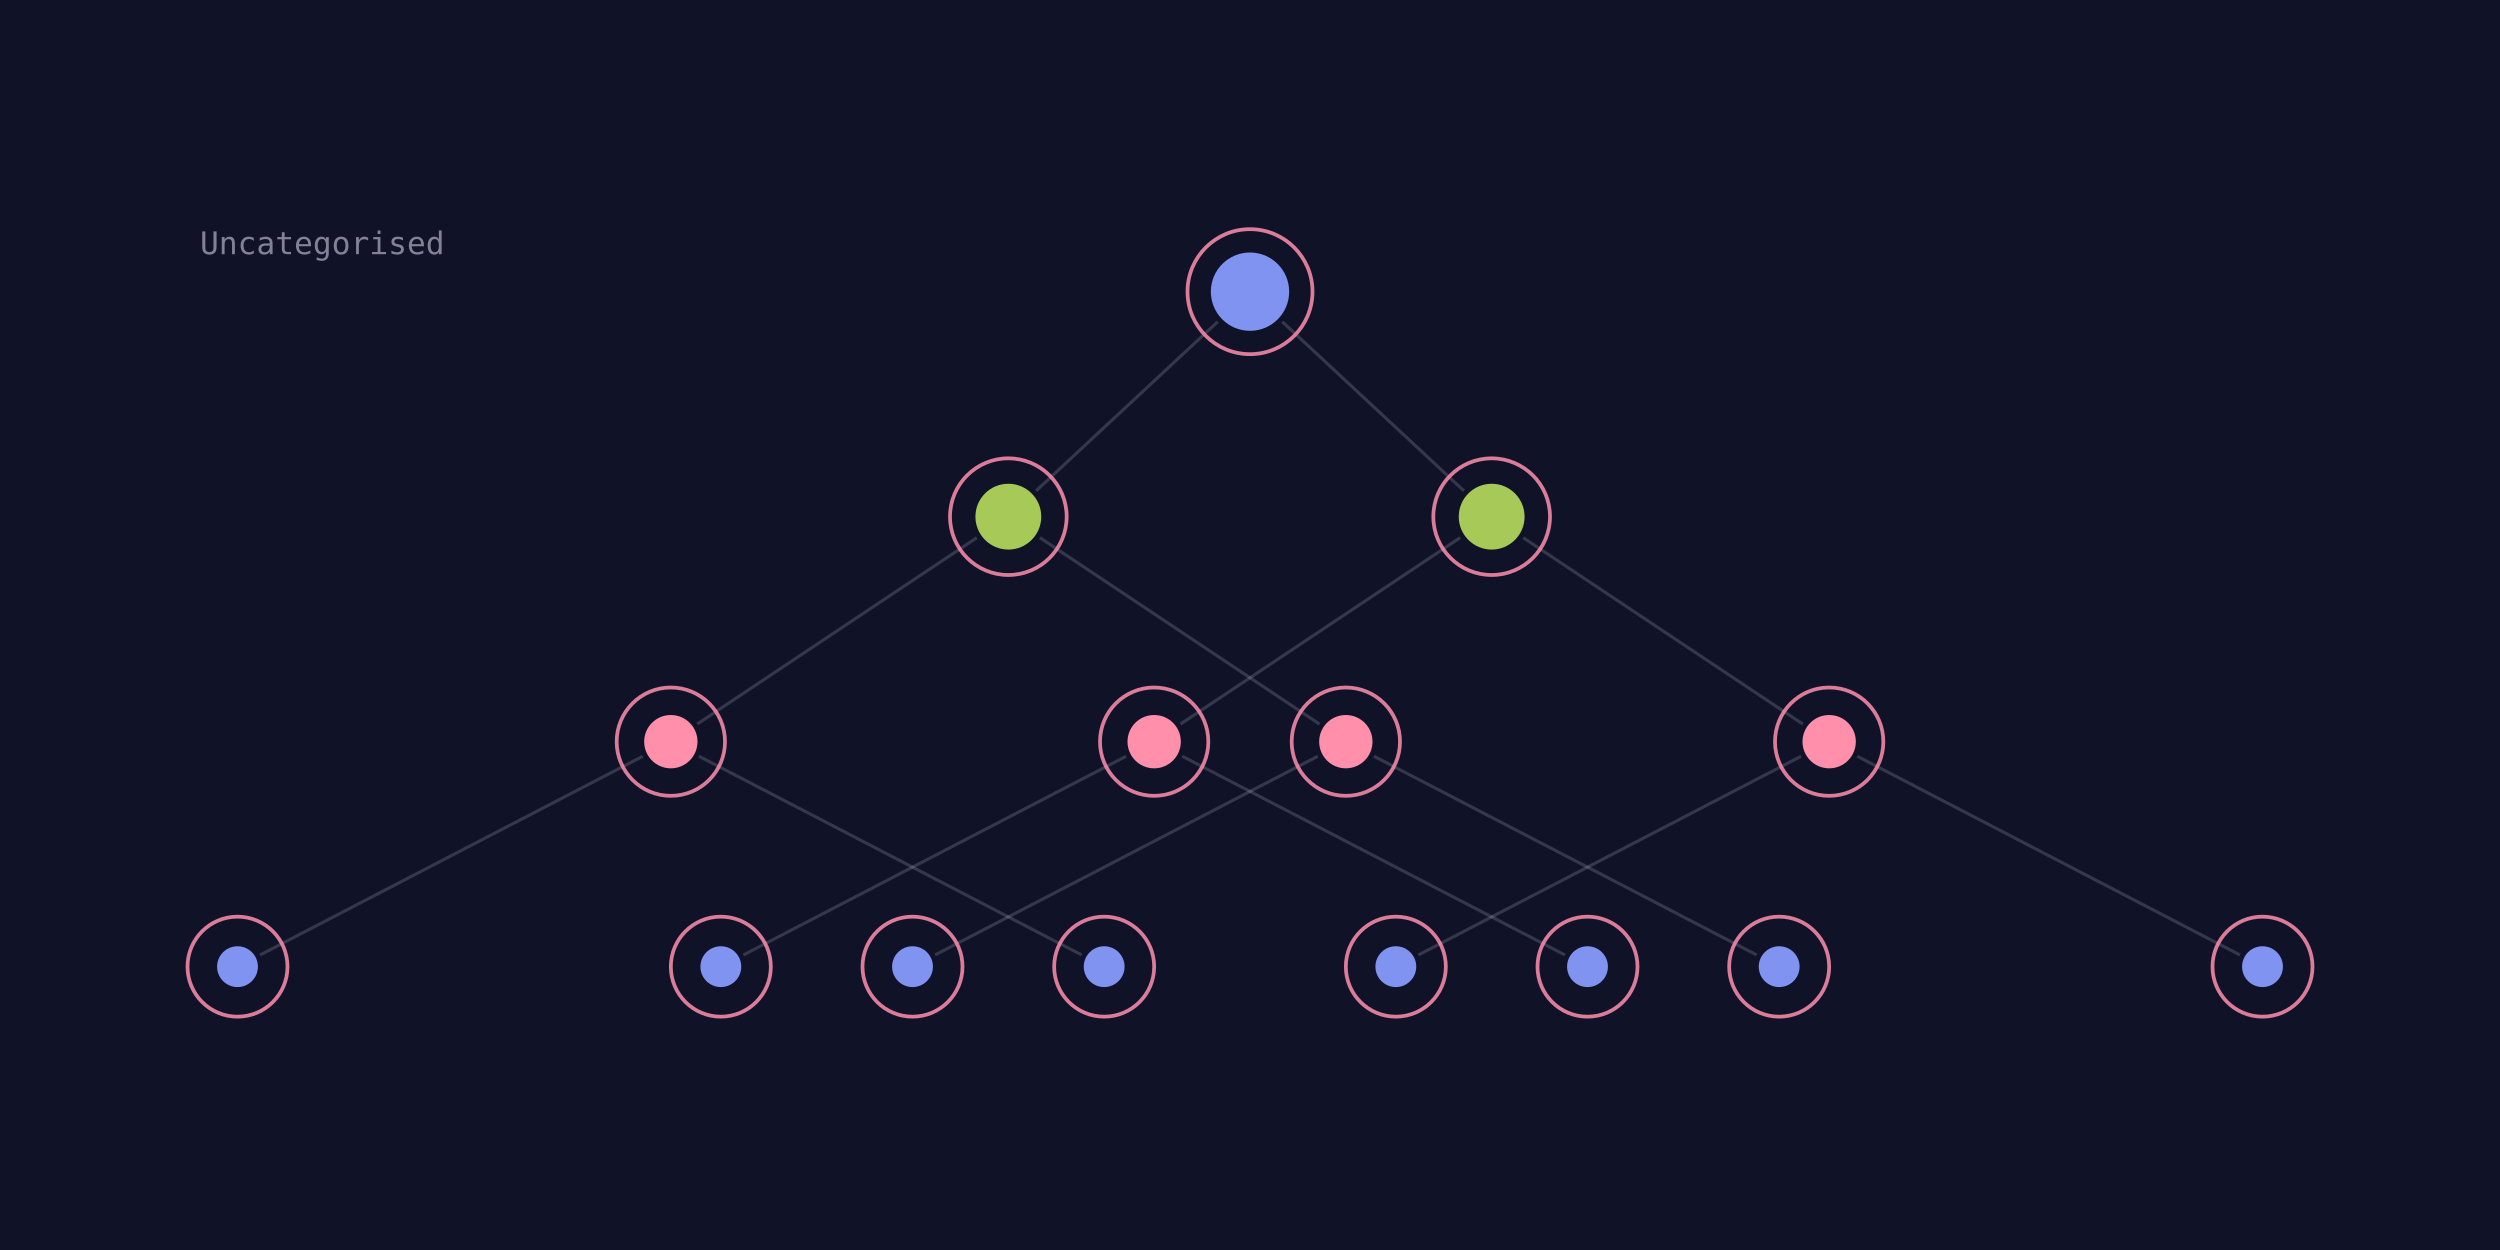
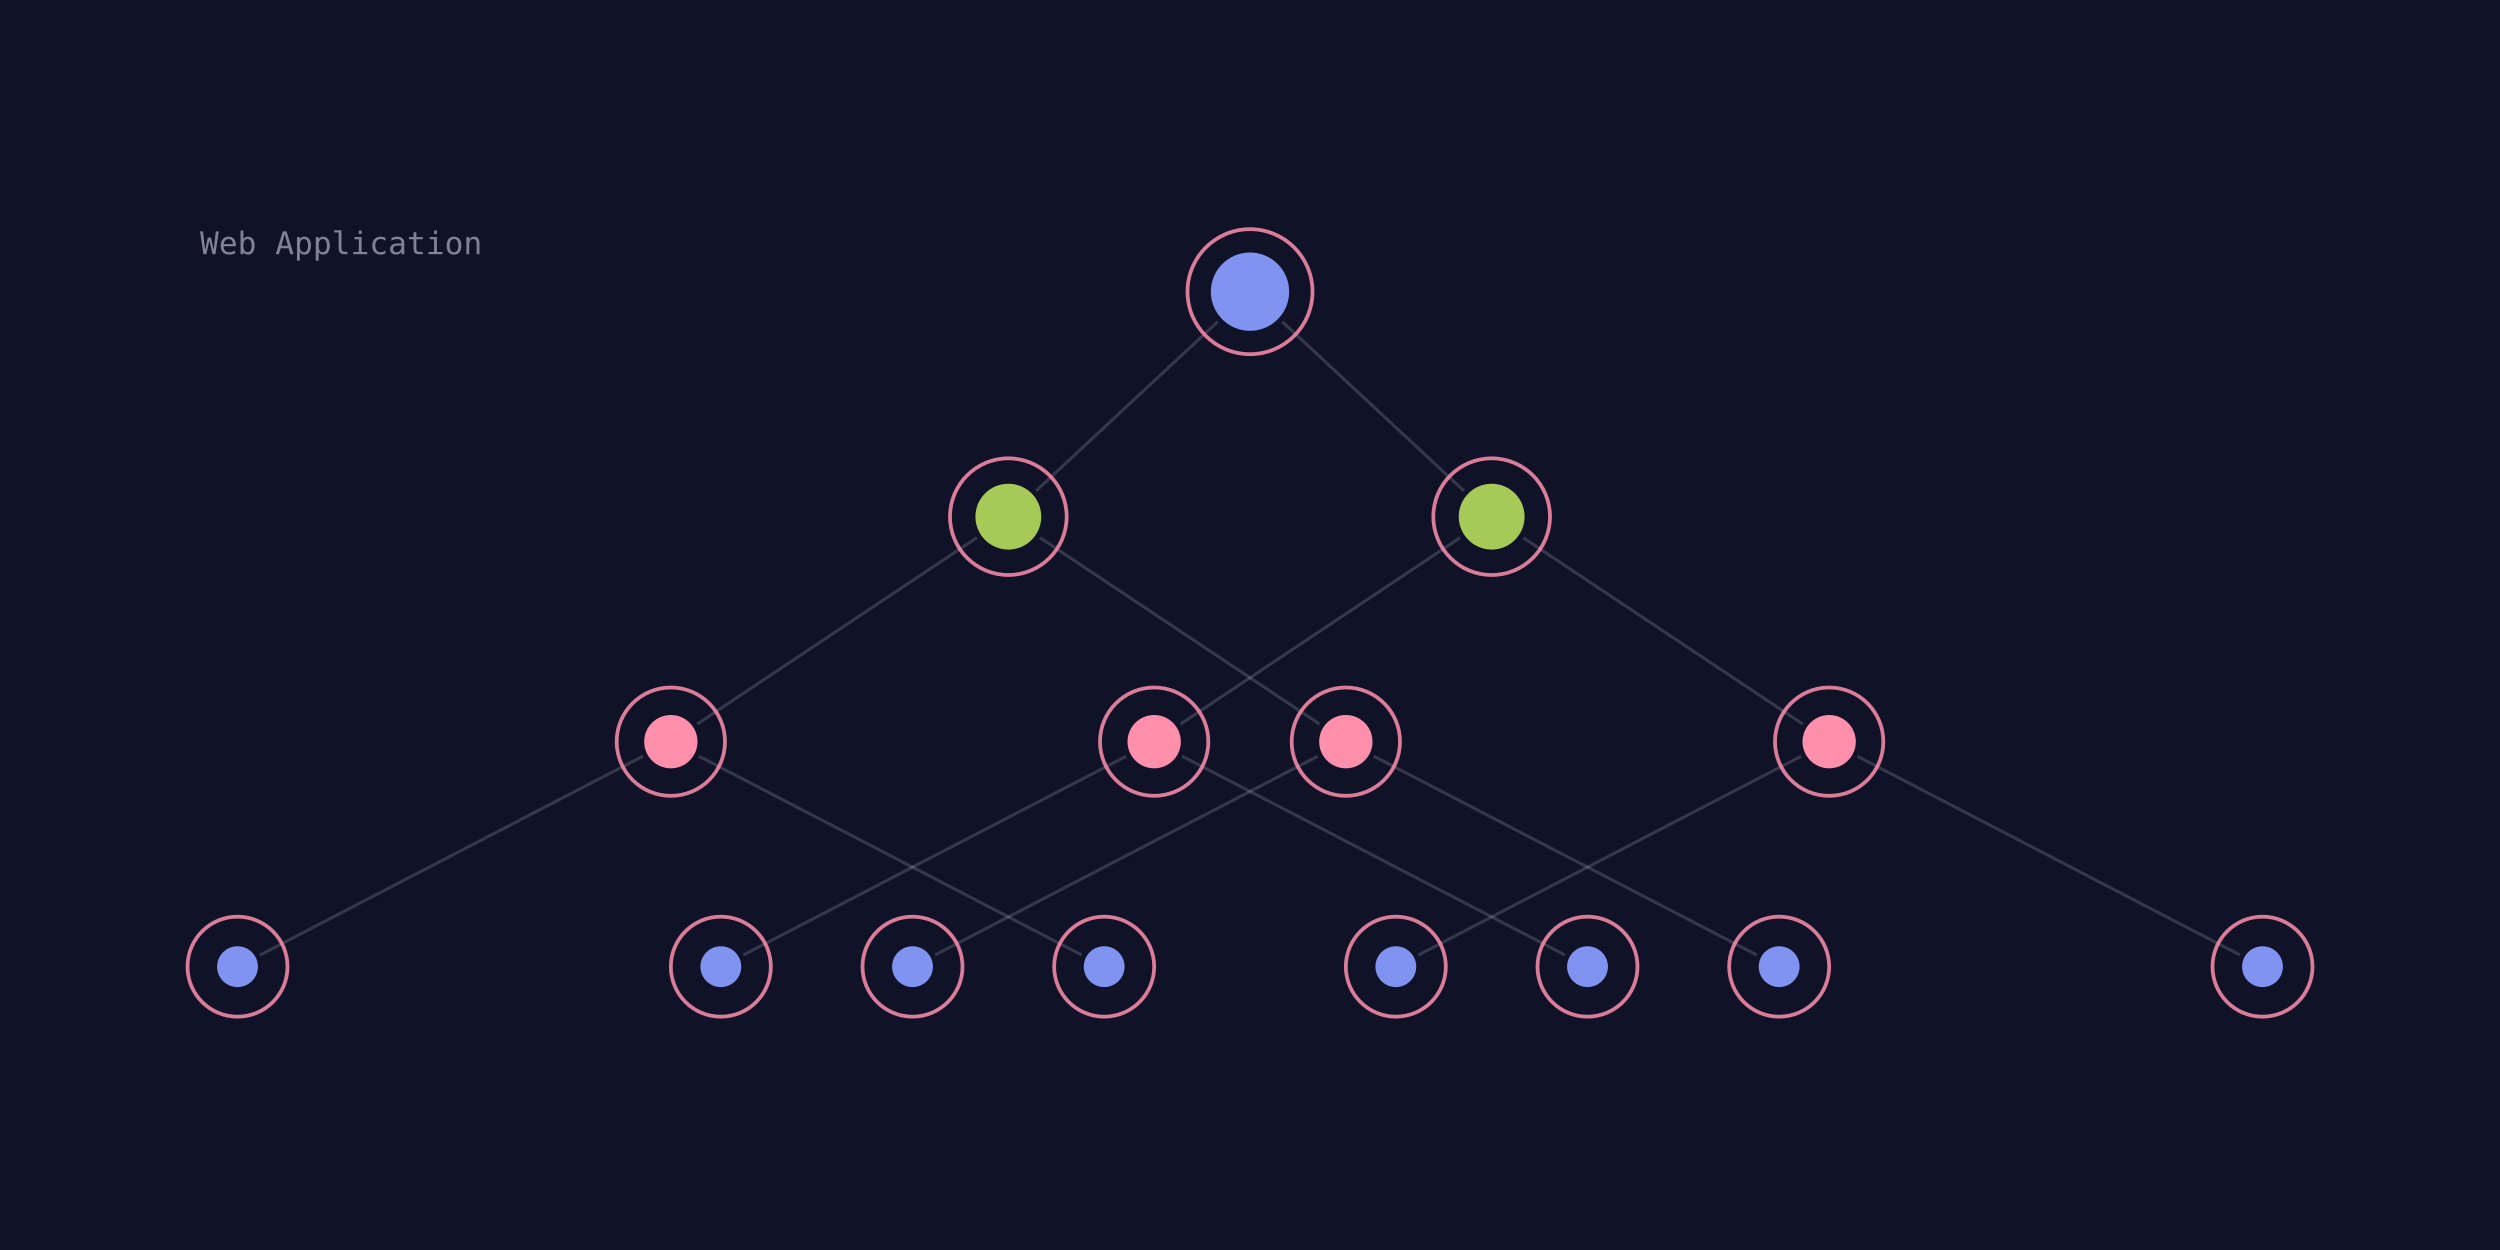
<svg xmlns="http://www.w3.org/2000/svg" viewBox="0 0 1200 600" width="1200" height="600" role="img" aria-label="luvconvos domain model">
  <rect width="1200" height="600" fill="#101228" />
  <defs>
    <linearGradient id="gd" x1="0" y1="0" x2="1" y2="1">
      <stop offset="0%" stop-color="#8093f1" />
      <stop offset="100%" stop-color="#a7c957" />
    </linearGradient>
  </defs>
  <line x1="600.00" y1="140.00" x2="716.00" y2="248.00" stroke="rgba(242,242,255,0.300)" stroke-width="1.50" opacity="0.55" />
  <line x1="600.00" y1="140.00" x2="484.00" y2="248.00" stroke="rgba(242,242,255,0.300)" stroke-width="1.50" opacity="0.55" />
  <line x1="716.00" y1="248.00" x2="878.00" y2="356.00" stroke="rgba(242,242,255,0.300)" stroke-width="1.50" opacity="0.55" />
  <line x1="716.00" y1="248.00" x2="554.00" y2="356.00" stroke="rgba(242,242,255,0.300)" stroke-width="1.50" opacity="0.55" />
  <line x1="484.00" y1="248.00" x2="646.00" y2="356.00" stroke="rgba(242,242,255,0.300)" stroke-width="1.50" opacity="0.55" />
  <line x1="484.00" y1="248.00" x2="322.00" y2="356.00" stroke="rgba(242,242,255,0.300)" stroke-width="1.50" opacity="0.55" />
  <line x1="878.00" y1="356.00" x2="1086.00" y2="464.00" stroke="rgba(242,242,255,0.300)" stroke-width="1.50" opacity="0.55" />
  <line x1="878.00" y1="356.00" x2="670.00" y2="464.00" stroke="rgba(242,242,255,0.300)" stroke-width="1.50" opacity="0.55" />
  <line x1="554.00" y1="356.00" x2="762.00" y2="464.00" stroke="rgba(242,242,255,0.300)" stroke-width="1.50" opacity="0.55" />
  <line x1="554.00" y1="356.00" x2="346.00" y2="464.00" stroke="rgba(242,242,255,0.300)" stroke-width="1.50" opacity="0.55" />
  <line x1="646.00" y1="356.00" x2="854.00" y2="464.00" stroke="rgba(242,242,255,0.300)" stroke-width="1.50" opacity="0.55" />
  <line x1="646.00" y1="356.00" x2="438.00" y2="464.00" stroke="rgba(242,242,255,0.300)" stroke-width="1.50" opacity="0.55" />
  <line x1="322.00" y1="356.00" x2="530.00" y2="464.00" stroke="rgba(242,242,255,0.300)" stroke-width="1.50" opacity="0.55" />
  <line x1="322.00" y1="356.00" x2="114.00" y2="464.00" stroke="rgba(242,242,255,0.300)" stroke-width="1.50" opacity="0.55" />
  <circle cx="600.00" cy="140.00" r="20.00" fill="#8093f1" opacity="1.00" stroke="#101228" stroke-width="2.40" />
  <g>
    <circle cx="600.00" cy="140.00" r="30.00" fill="none" stroke="#ff8fab" stroke-width="1.80" opacity="0.85" />
    <animate attributeName="opacity" values="0.25;1.0;0.25" dur="10.312s" begin="0.0s" repeatCount="indefinite" />
  </g>
  <circle cx="716.00" cy="248.00" r="17.00" fill="#a7c957" opacity="1.00" stroke="#101228" stroke-width="2.40" />
  <g>
    <circle cx="716.00" cy="248.00" r="28.00" fill="none" stroke="#ff8fab" stroke-width="1.80" opacity="0.85" />
    <animate attributeName="opacity" values="0.25;1.0;0.25" dur="10.312s" begin="0.5s" repeatCount="indefinite" />
  </g>
  <circle cx="484.00" cy="248.00" r="17.00" fill="#a7c957" opacity="1.00" stroke="#101228" stroke-width="2.40" />
  <g>
    <circle cx="484.00" cy="248.00" r="28.00" fill="none" stroke="#ff8fab" stroke-width="1.80" opacity="0.85" />
    <animate attributeName="opacity" values="0.25;1.0;0.25" dur="10.312s" begin="0.62s" repeatCount="indefinite" />
  </g>
  <circle cx="878.00" cy="356.00" r="14.00" fill="#ff8fab" opacity="1.00" stroke="#101228" stroke-width="2.40" />
  <g>
    <circle cx="878.00" cy="356.00" r="26.00" fill="none" stroke="#ff8fab" stroke-width="1.80" opacity="0.85" />
    <animate attributeName="opacity" values="0.25;1.0;0.25" dur="10.312s" begin="1.0s" repeatCount="indefinite" />
  </g>
  <circle cx="554.00" cy="356.00" r="14.00" fill="#ff8fab" opacity="1.00" stroke="#101228" stroke-width="2.40" />
  <g>
    <circle cx="554.00" cy="356.00" r="26.00" fill="none" stroke="#ff8fab" stroke-width="1.80" opacity="0.85" />
    <animate attributeName="opacity" values="0.25;1.0;0.25" dur="10.312s" begin="1.12s" repeatCount="indefinite" />
  </g>
  <circle cx="646.00" cy="356.00" r="14.00" fill="#ff8fab" opacity="1.00" stroke="#101228" stroke-width="2.40" />
  <g>
    <circle cx="646.00" cy="356.00" r="26.00" fill="none" stroke="#ff8fab" stroke-width="1.80" opacity="0.85" />
    <animate attributeName="opacity" values="0.25;1.0;0.25" dur="10.312s" begin="1.24s" repeatCount="indefinite" />
  </g>
  <circle cx="322.00" cy="356.00" r="14.00" fill="#ff8fab" opacity="1.00" stroke="#101228" stroke-width="2.40" />
  <g>
    <circle cx="322.00" cy="356.00" r="26.00" fill="none" stroke="#ff8fab" stroke-width="1.80" opacity="0.85" />
    <animate attributeName="opacity" values="0.25;1.0;0.25" dur="10.312s" begin="1.36s" repeatCount="indefinite" />
  </g>
  <circle cx="1086.00" cy="464.00" r="11.00" fill="#8093f1" opacity="1.00" stroke="#101228" stroke-width="2.40" />
  <g>
    <circle cx="1086.00" cy="464.00" r="24.00" fill="none" stroke="#ff8fab" stroke-width="1.80" opacity="0.85" />
    <animate attributeName="opacity" values="0.25;1.0;0.25" dur="10.312s" begin="1.5s" repeatCount="indefinite" />
  </g>
  <circle cx="670.00" cy="464.00" r="11.00" fill="#8093f1" opacity="1.00" stroke="#101228" stroke-width="2.40" />
  <g>
    <circle cx="670.00" cy="464.00" r="24.00" fill="none" stroke="#ff8fab" stroke-width="1.80" opacity="0.85" />
    <animate attributeName="opacity" values="0.25;1.0;0.25" dur="10.312s" begin="1.62s" repeatCount="indefinite" />
  </g>
  <circle cx="762.00" cy="464.00" r="11.00" fill="#8093f1" opacity="1.00" stroke="#101228" stroke-width="2.40" />
  <g>
    <circle cx="762.00" cy="464.00" r="24.00" fill="none" stroke="#ff8fab" stroke-width="1.80" opacity="0.85" />
    <animate attributeName="opacity" values="0.25;1.0;0.25" dur="10.312s" begin="1.74s" repeatCount="indefinite" />
  </g>
  <circle cx="346.00" cy="464.00" r="11.00" fill="#8093f1" opacity="1.00" stroke="#101228" stroke-width="2.40" />
  <g>
    <circle cx="346.00" cy="464.00" r="24.00" fill="none" stroke="#ff8fab" stroke-width="1.80" opacity="0.85" />
    <animate attributeName="opacity" values="0.25;1.0;0.25" dur="10.312s" begin="1.86s" repeatCount="indefinite" />
  </g>
  <circle cx="854.00" cy="464.00" r="11.00" fill="#8093f1" opacity="1.00" stroke="#101228" stroke-width="2.40" />
  <g>
    <circle cx="854.00" cy="464.00" r="24.00" fill="none" stroke="#ff8fab" stroke-width="1.80" opacity="0.85" />
    <animate attributeName="opacity" values="0.25;1.0;0.25" dur="10.312s" begin="1.98s" repeatCount="indefinite" />
  </g>
  <circle cx="438.00" cy="464.00" r="11.00" fill="#8093f1" opacity="1.00" stroke="#101228" stroke-width="2.40" />
  <g>
    <circle cx="438.00" cy="464.00" r="24.00" fill="none" stroke="#ff8fab" stroke-width="1.80" opacity="0.85" />
    <animate attributeName="opacity" values="0.25;1.0;0.25" dur="10.312s" begin="2.1s" repeatCount="indefinite" />
  </g>
  <circle cx="530.00" cy="464.00" r="11.00" fill="#8093f1" opacity="1.00" stroke="#101228" stroke-width="2.40" />
  <g>
    <circle cx="530.00" cy="464.00" r="24.00" fill="none" stroke="#ff8fab" stroke-width="1.80" opacity="0.85" />
    <animate attributeName="opacity" values="0.25;1.0;0.25" dur="10.312s" begin="2.22s" repeatCount="indefinite" />
  </g>
  <circle cx="114.00" cy="464.00" r="11.00" fill="#8093f1" opacity="1.00" stroke="#101228" stroke-width="2.40" />
  <g>
    <circle cx="114.00" cy="464.00" r="24.00" fill="none" stroke="#ff8fab" stroke-width="1.80" opacity="0.85" />
    <animate attributeName="opacity" values="0.25;1.0;0.25" dur="10.312s" begin="2.34s" repeatCount="indefinite" />
  </g>
-   <text x="96" y="122" font-family="ui-monospace,Menlo,monospace" font-size="15" fill="rgba(242,242,255,0.500)">Uncategorised</text>
+   <text x="96" y="122" font-family="ui-monospace,Menlo,monospace" font-size="15" fill="rgba(242,242,255,0.500)">Web Application</text>
</svg>
